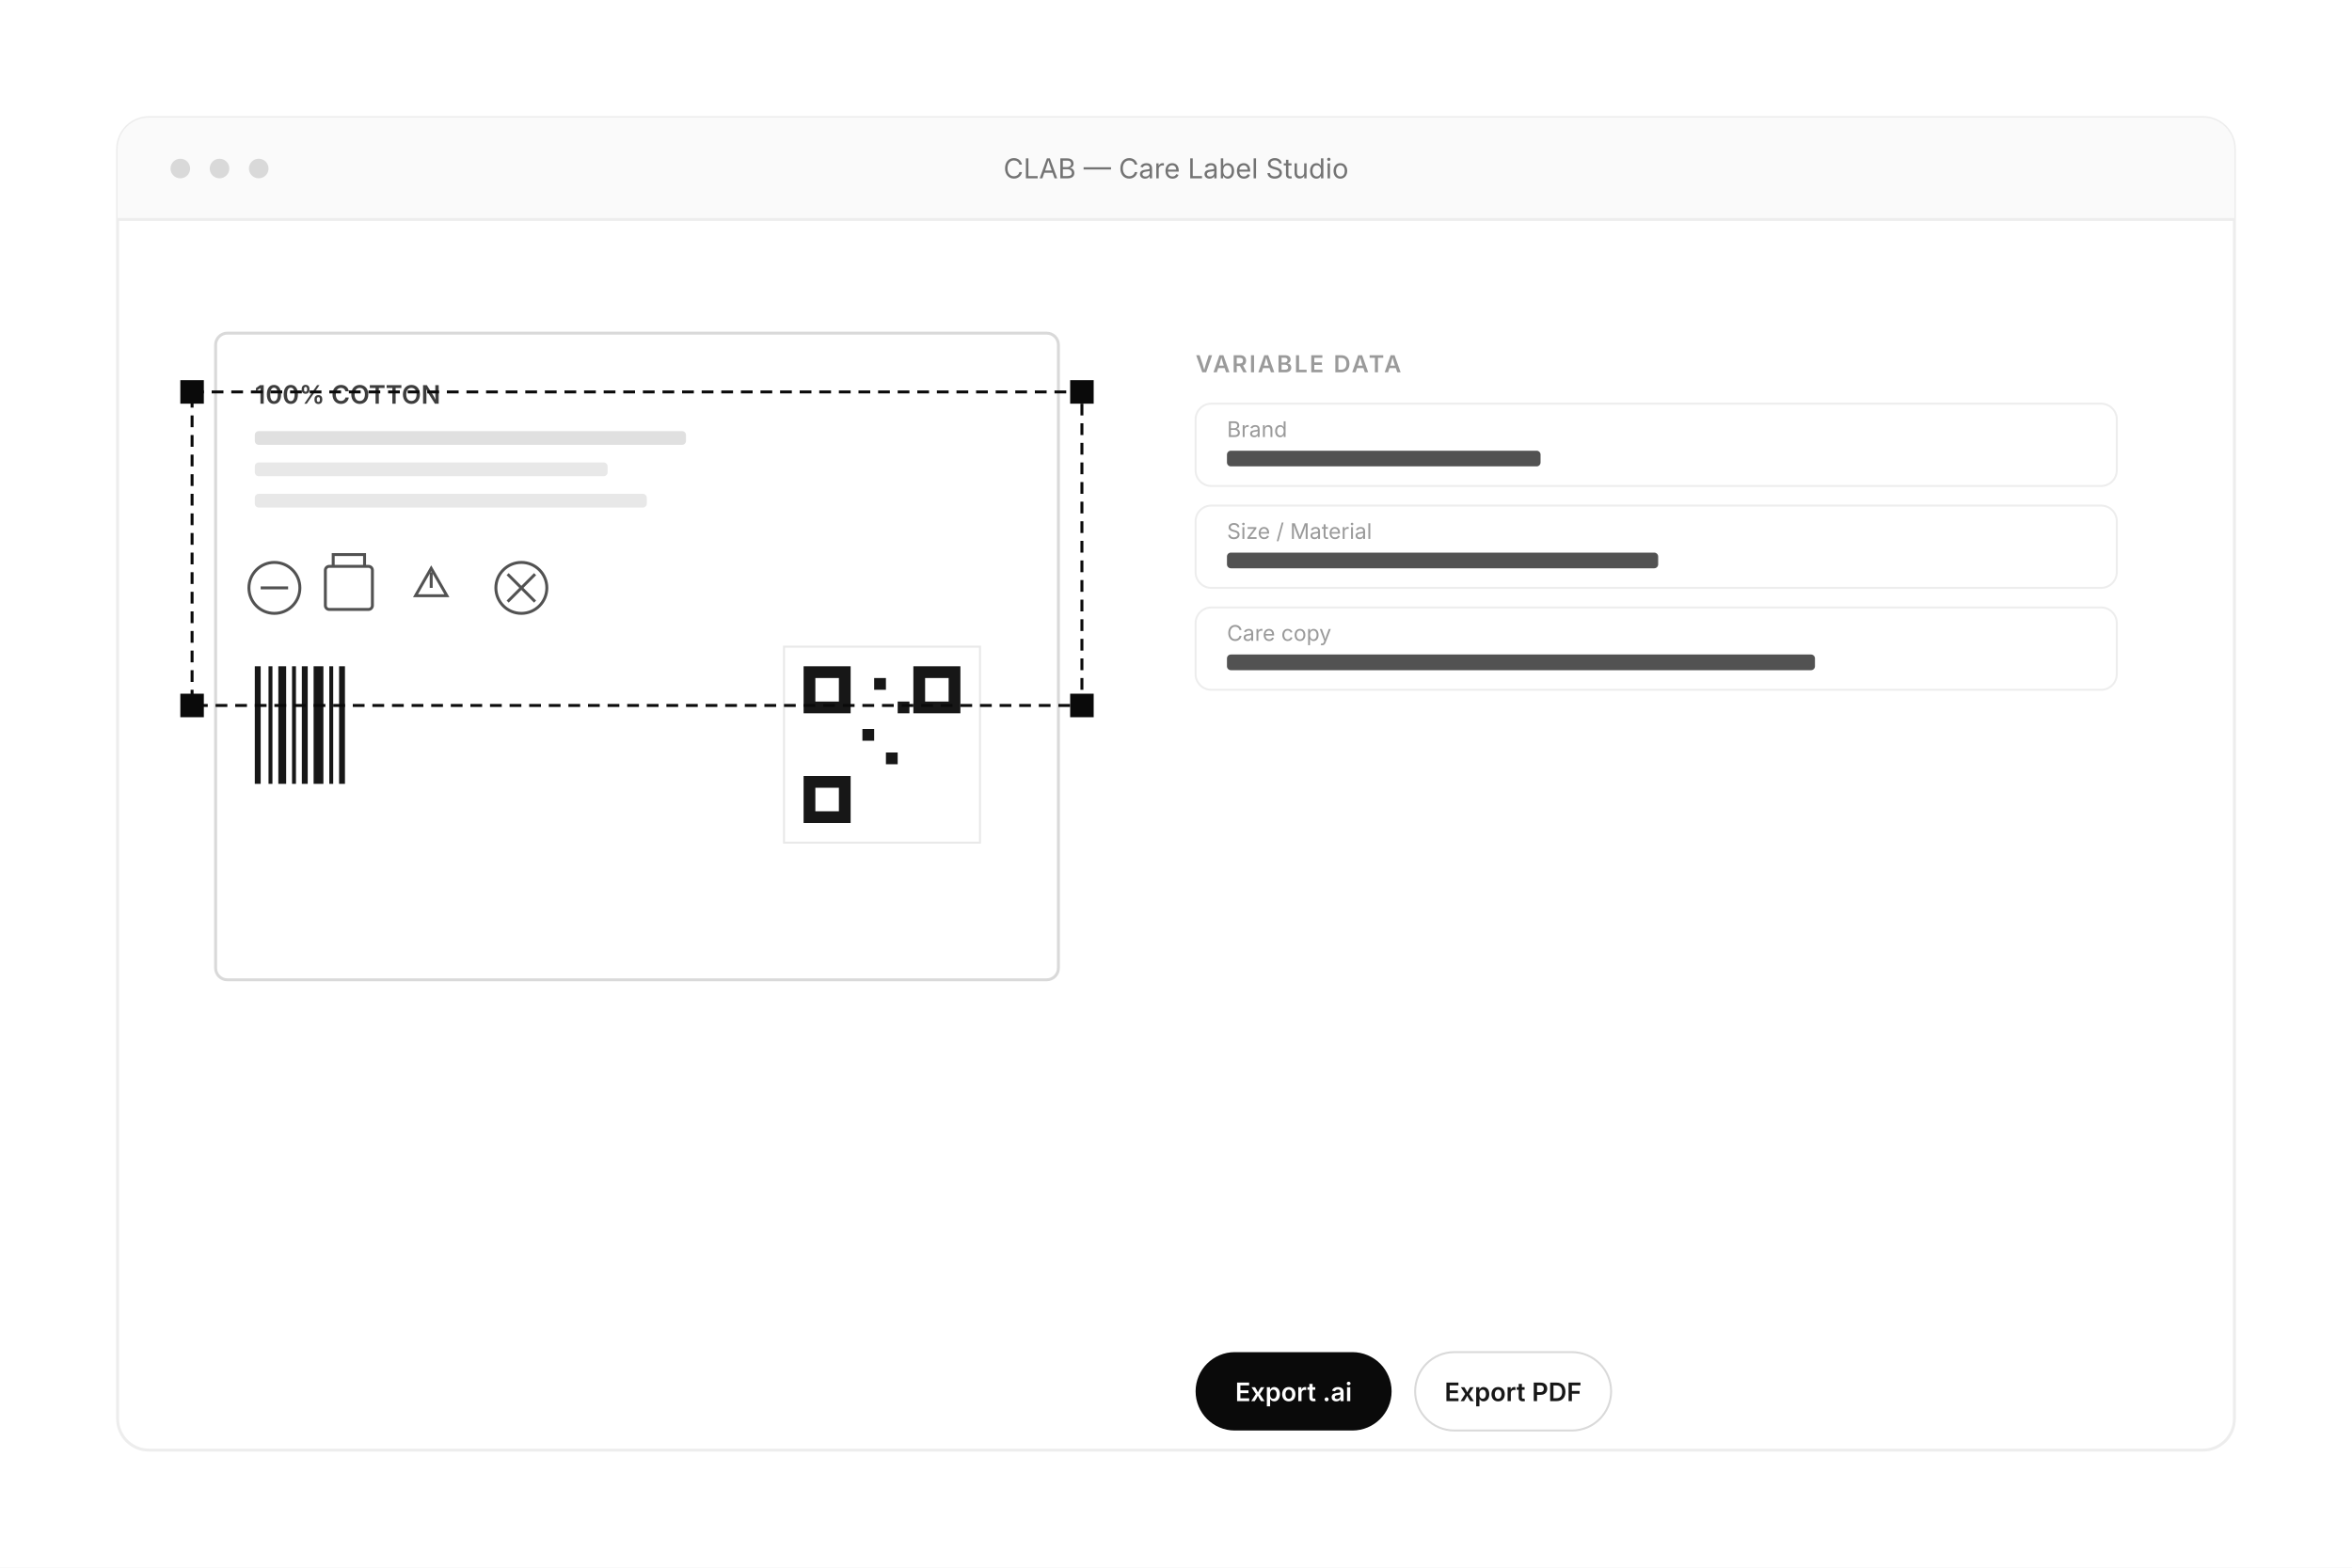
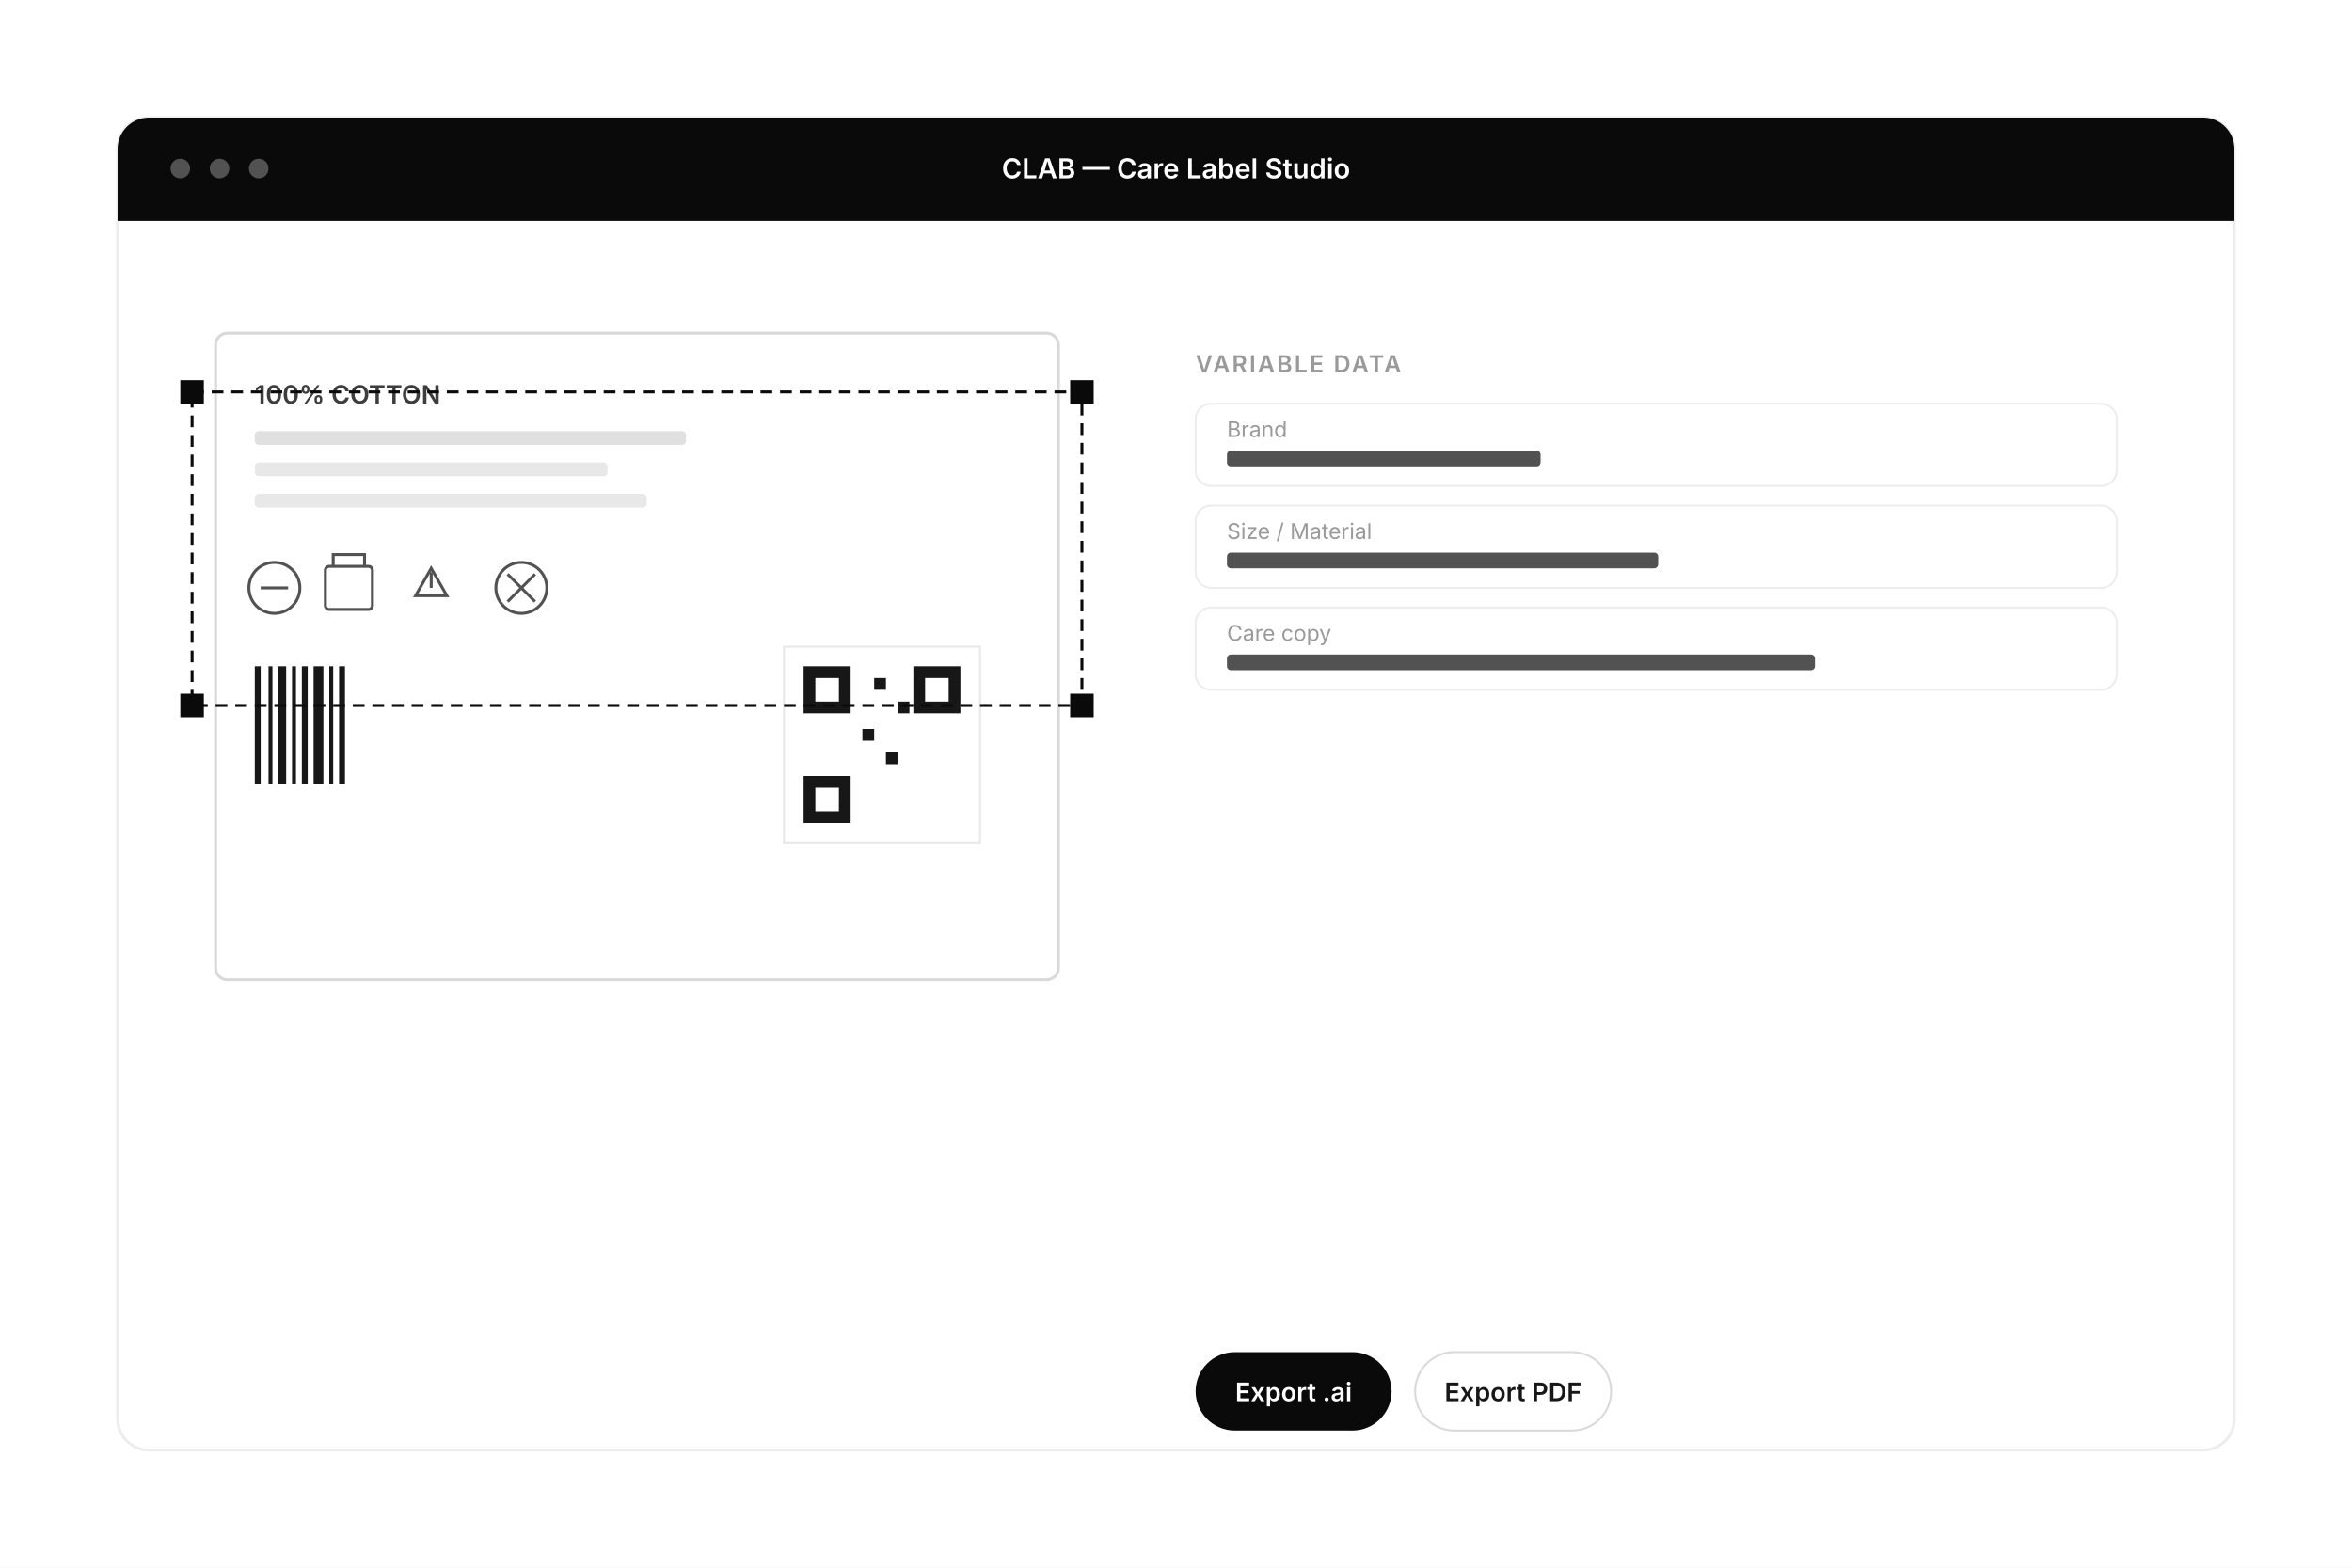
<svg xmlns="http://www.w3.org/2000/svg" width="1200" height="800" viewBox="0 0 1200 800" font-family="Inter, ui-sans-serif, system-ui, sans-serif">
  <rect width="1200" height="800" fill="#ffffff" />
  <rect x="60" y="60" width="1080" height="680" rx="16" fill="#ffffff" stroke="#ededed" stroke-width="1.5" />
-   <path d="M76 60 H1124 a16 16 0 0 1 16 16 V112 H60 V76 a16 16 0 0 1 16 -16 Z" fill="#fafafa" />
-   <line x1="60" y1="112" x2="1140" y2="112" stroke="#ededed" stroke-width="1.5" />
-   <circle cx="92" cy="86" r="5" fill="#d9d9d9" />
-   <circle cx="112" cy="86" r="5" fill="#d9d9d9" />
-   <circle cx="132" cy="86" r="5" fill="#d9d9d9" />
-   <text x="600" y="91" text-anchor="middle" font-size="14" fill="#737373">CLAB — Care Label Studio</text>
+   <path d="M76 60 H1124 a16 16 0 0 1 16 16 V112 H60 V76 a16 16 0 0 1 16 -16 Z" fill="#0a0a0a" />
+   <line x1="60" y1="112" x2="1140" y2="112" stroke="#0a0a0a" stroke-width="1.5" />
+   <circle cx="92" cy="86" r="5" fill="#525252" />
+   <circle cx="112" cy="86" r="5" fill="#525252" />
+   <circle cx="132" cy="86" r="5" fill="#525252" />
+   <text x="600" y="91" text-anchor="middle" font-size="14" fill="#ffffff" font-weight="600">CLAB — Care Label Studio</text>
  <rect x="110" y="170" width="430" height="330" rx="6" fill="#ffffff" stroke="#d9d9d9" stroke-width="1.5" />
  <text x="130" y="206" font-size="13" fill="#3d3d3d" font-weight="600">100% COTTON</text>
  <rect x="130" y="220" width="220" height="7" rx="2" fill="#e0e0e0" />
  <rect x="130" y="236" width="180" height="7" rx="2" fill="#e8e8e8" />
  <rect x="130" y="252" width="200" height="7" rx="2" fill="#e8e8e8" />
  <g fill="none" stroke="#525252" stroke-width="1.5">
    <circle cx="140" cy="300" r="13" />
    <path d="M133 300 H147" />
    <rect x="166" y="289" width="24" height="22" rx="2" />
    <path d="M170 289 V283 H186 V289" />
    <path d="M212 304 l8 -14 8 14 Z" />
    <path d="M220 300 V292" />
    <circle cx="266" cy="300" r="13" />
    <path d="M259 293 l14 14" />
    <path d="M273 293 l-14 14" />
  </g>
  <g fill="#171717">
    <rect x="130" y="340" width="3" height="60" />
    <rect x="137" y="340" width="2" height="60" />
    <rect x="142" y="340" width="4" height="60" />
    <rect x="149" y="340" width="2" height="60" />
    <rect x="154" y="340" width="3" height="60" />
    <rect x="160" y="340" width="5" height="60" />
    <rect x="168" y="340" width="2" height="60" />
    <rect x="173" y="340" width="3" height="60" />
  </g>
  <g fill="#171717">
    <rect x="400" y="330" width="100" height="100" fill="#ffffff" stroke="#e8e8e8" />
    <rect x="410" y="340" width="24" height="24" />
    <rect x="466" y="340" width="24" height="24" />
    <rect x="410" y="396" width="24" height="24" />
    <rect x="416" y="346" width="12" height="12" fill="#ffffff" />
    <rect x="472" y="346" width="12" height="12" fill="#ffffff" />
    <rect x="416" y="402" width="12" height="12" fill="#ffffff" />
    <rect x="446" y="346" width="6" height="6" />
    <rect x="458" y="358" width="6" height="6" />
    <rect x="440" y="372" width="6" height="6" />
    <rect x="452" y="384" width="6" height="6" />
  </g>
  <rect x="98" y="200" width="454" height="160" fill="none" stroke="#0a0a0a" stroke-width="1.5" stroke-dasharray="6 4" />
  <rect x="92" y="194" width="12" height="12" fill="#0a0a0a" />
  <rect x="546" y="194" width="12" height="12" fill="#0a0a0a" />
  <rect x="92" y="354" width="12" height="12" fill="#0a0a0a" />
  <rect x="546" y="354" width="12" height="12" fill="#0a0a0a" />
  <text x="610" y="190" font-size="12" fill="#9a9a9a" font-weight="600" letter-spacing="1">VARIABLE DATA</text>
  <g>
    <rect x="610" y="206" width="470" height="42" rx="8" fill="#ffffff" stroke="#ededed" />
    <text x="626" y="223" font-size="11" fill="#9a9a9a">Brand</text>
    <rect x="626" y="230" width="160" height="8" rx="2" fill="#525252" />
    <rect x="610" y="258" width="470" height="42" rx="8" fill="#ffffff" stroke="#ededed" />
    <text x="626" y="275" font-size="11" fill="#9a9a9a">Size / Material</text>
    <rect x="626" y="282" width="220" height="8" rx="2" fill="#525252" />
    <rect x="610" y="310" width="470" height="42" rx="8" fill="#ffffff" stroke="#ededed" />
    <text x="626" y="327" font-size="11" fill="#9a9a9a">Care copy</text>
    <rect x="626" y="334" width="300" height="8" rx="2" fill="#525252" />
  </g>
  <g>
    <rect x="610" y="690" width="100" height="40" rx="20" fill="#0a0a0a" />
    <text x="660" y="715" text-anchor="middle" font-size="13" fill="#ffffff" font-weight="600">Export .ai</text>
    <rect x="722" y="690" width="100" height="40" rx="20" fill="#ffffff" stroke="#d9d9d9" />
    <text x="772" y="715" text-anchor="middle" font-size="13" fill="#171717" font-weight="600">Export PDF</text>
  </g>
</svg>
